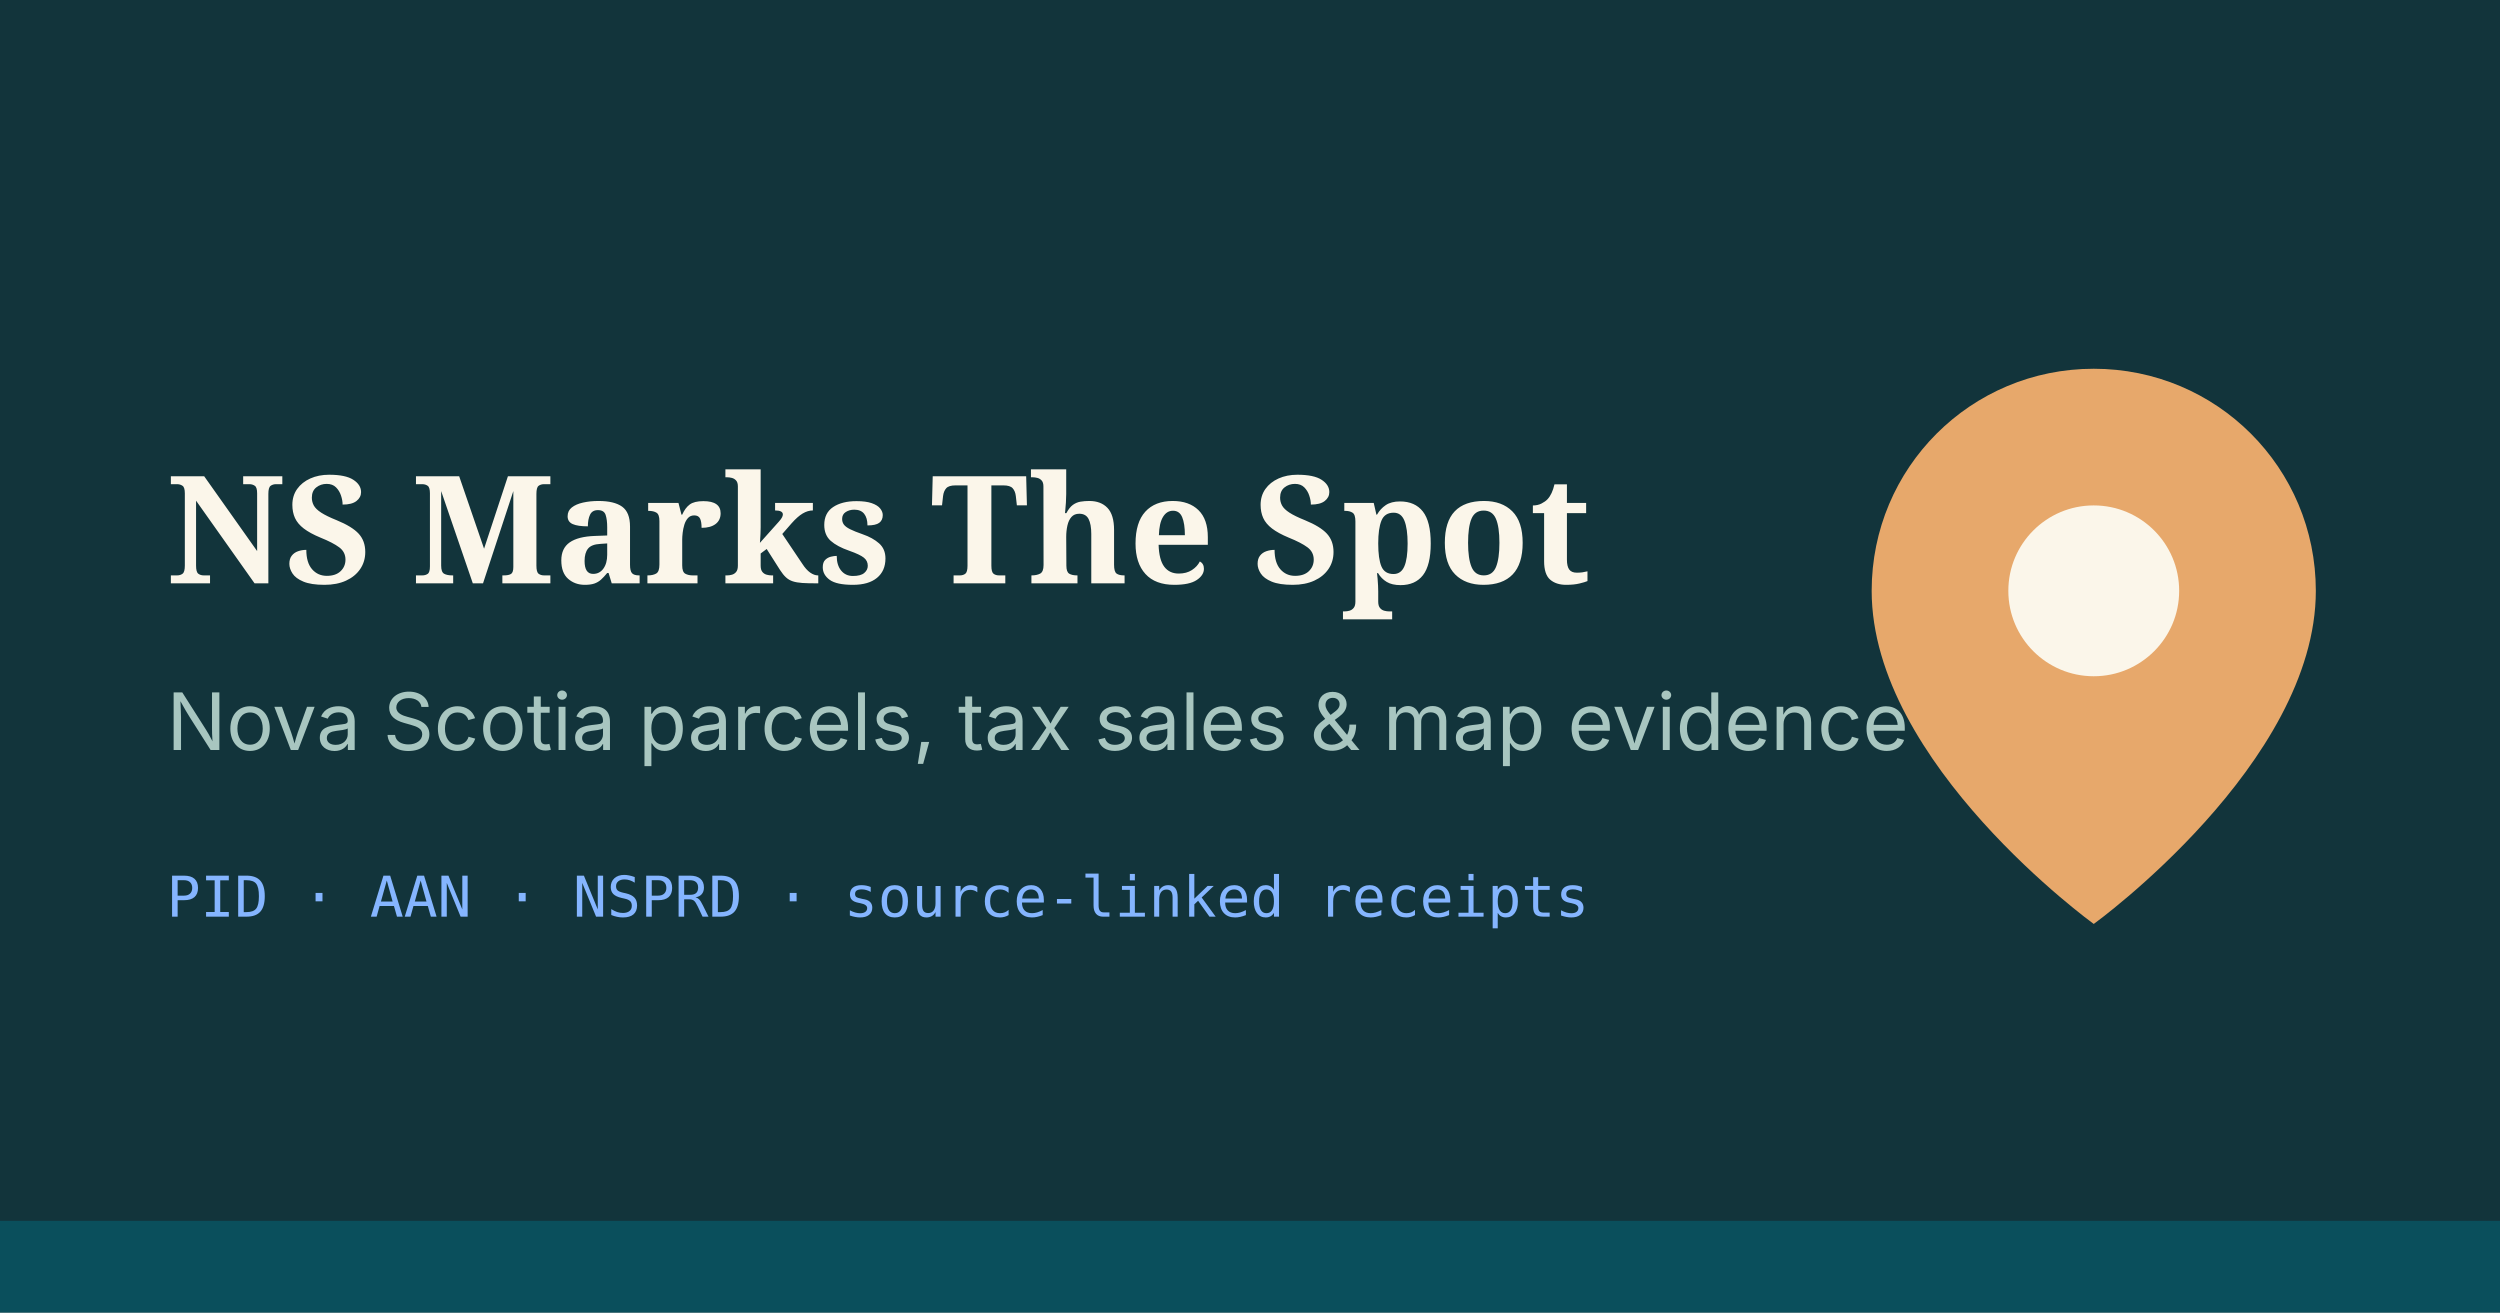
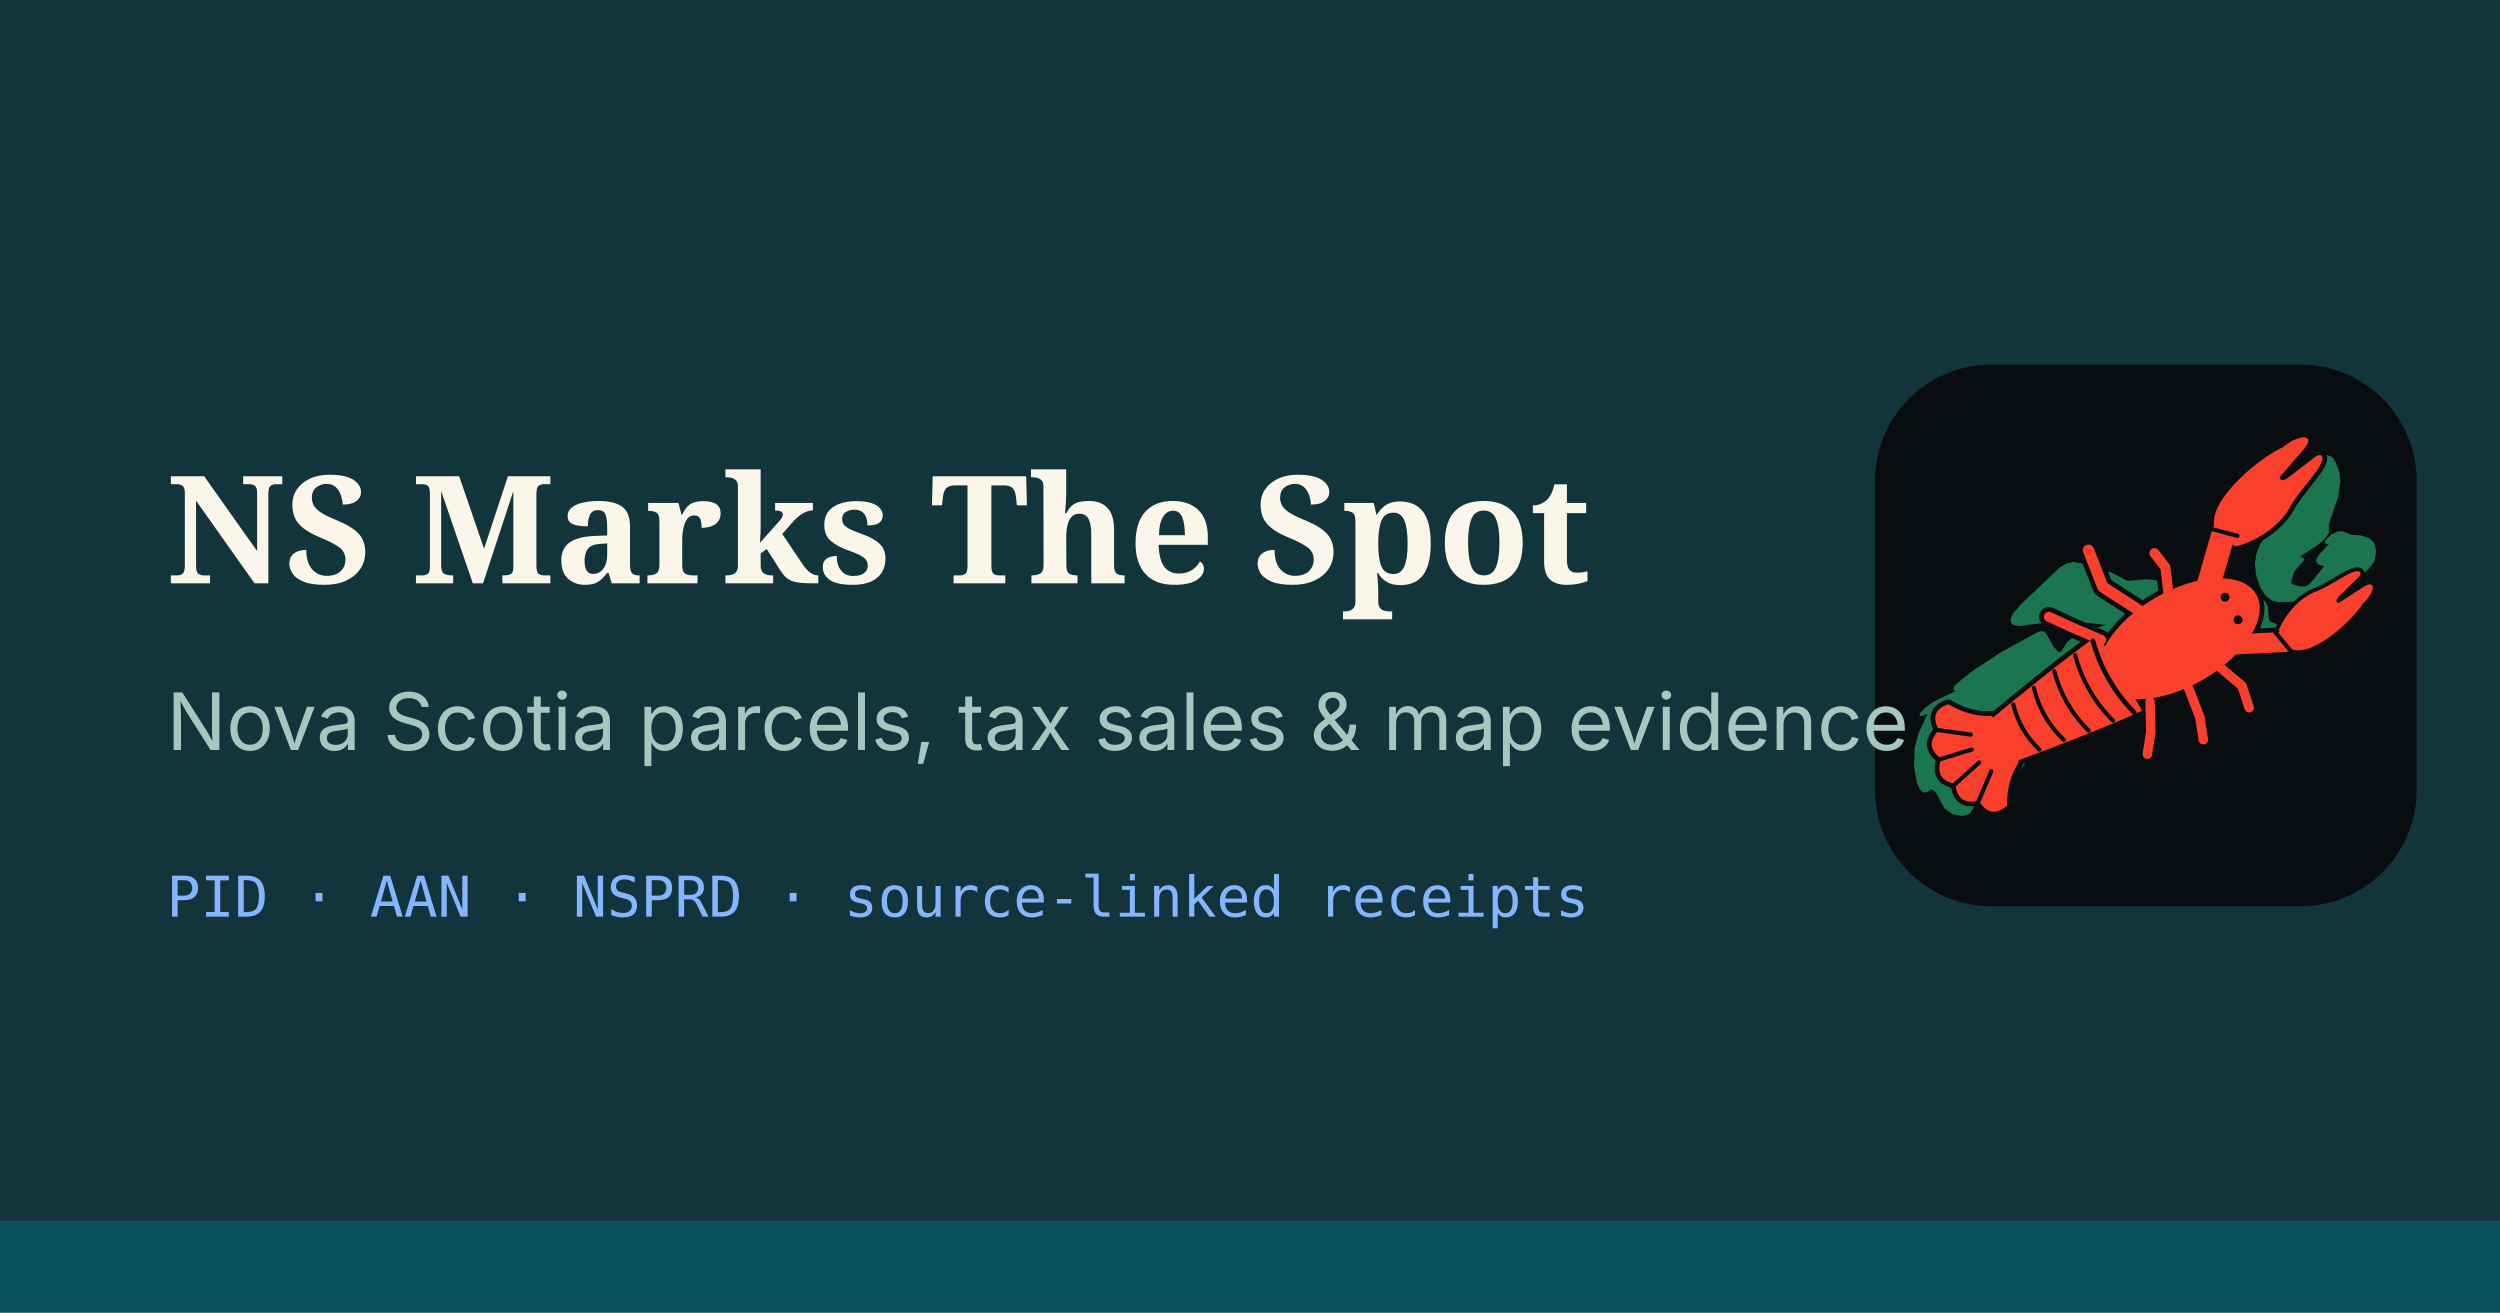
<svg xmlns="http://www.w3.org/2000/svg" width="1200" height="630" viewBox="0 0 1200 630">
+   <defs>
+     <path id="claw" d="M 0,-32 C 40,-52 85,-54 115,-42 C 135,-36 155,-34 175,-30       Q 210,-24 209,-14 Q 208,-8 190,-8 L 140,-4 Q 128,-2 132,6 L 196,14       Q 214,17 210,26 Q 200,38 170,40 C 130,52 60,54 20,38       Q -6,26 -8,10 Q -14,-2 -8,-14 Q -4,-26 0,-32 Z" />
+     <clipPath id="badge">
+       <rect width="1024" height="1024" rx="220" ry="220" />
+     </clipPath>
+   </defs>
  <rect width="1200" height="630" fill="#12343b" />
  <rect x="0" y="586" width="1200" height="44" fill="#0a4f5c" />
-   <g transform="translate(1005 300) scale(0.82)">
-     <path d="M0 -150c-72 0-130 58-130 130 0 101 130 195 130 195s130-94 130-195c0-72-58-130-130-130z" fill="#e7a86b" />
-     <circle cx="0" cy="-20" r="50" fill="#fbf6ea" />
+   <g transform="translate(900 175) scale(0.25391)" clip-path="url(#badge)">
+     <rect width="1024" height="1024" fill="#0A0D10" />
+     <path d="M 374.7,376.2 L 388.8,378.4 L 419.9,390.7 L 445.6,395.7 L 476.2,412.0 L 513.3,408.8 L 537.4,411.5 L 546.9,416.4 L 550.5,421.2 L 553.1,430.2 L 560.3,433.1 L 590.3,431.5 L 603.0,426.6 L 637.0,407.8 L 648.1,404.7 L 656.2,405.6 L 687.7,428.9 L 719.4,438.5 L 729.6,444.3 L 736.0,451.0 L 740.0,458.9 L 741.3,481.0 L 743.2,485.9 L 749.7,490.3 L 775.2,500.2 L 779.2,503.6 L 779.6,507.1 L 772.8,512.4 L 701.1,535.0 L 641.9,563.4 L 545.1,605.8 L 523.0,612.1 L 497.3,614.5 L 465.9,627.7 L 437.8,630.5 L 434.4,634.9 L 429.8,654.5 L 422.3,661.6 L 413.6,662.4 L 404.7,659.7 L 395.2,652.5 L 383.3,638.6 L 376.5,638.5 L 363.5,648.9 L 345.2,654.9 L 338.6,659.4 L 334.4,669.8 L 334.8,687.4 L 332.8,695.3 L 314.7,711.9 L 291.0,740.0 L 259.0,780.3 L 229.6,806.7 L 220.1,810.1 L 204.5,809.7 L 195.9,814.3 L 177.4,846.5 L 165.3,850.4 L 147.6,847.1 L 133.3,836.7 L 119.6,810.6 L 112.8,802.2 L 105.5,799.5 L 97.0,805.7 L 92.6,805.9 L 87.2,801.2 L 82.3,790.6 L 76.8,760.1 L 77.9,724.5 L 85.3,698.2 L 103.4,658.5 L 100.4,656.7 L 87.2,661.4 L 95.9,651.8 L 111.4,640.3 L 156.4,618.5 L 157.7,615.9 L 151.2,613.1 L 153.1,608.1 L 185.7,581.8 L 240.4,545.9 L 309.3,508.2 L 315.6,506.7 L 320.5,509.2 L 335.4,535.5 L 344.5,545.0 L 350.3,547.4 L 354.1,544.5 L 365.7,526.3 L 379.5,515.0 L 397.7,506.9 L 441.1,494.3 L 441.2,491.4 L 434.6,489.0 L 404.0,485.6 L 329.8,484.1 L 272.3,491.2 L 264.1,489.8 L 260.0,486.7 L 259.4,481.3 L 263.1,472.6 L 279.2,454.3 L 350.7,386.2 L 362.9,378.9 Z M 854.0,174.1 L 861.9,176.7 L 868.1,185.8 L 874.7,203.3 L 876.8,220.7 L 872.7,249.2 L 854.9,301.9 L 855.1,317.4 L 848.3,327.1 L 836.0,338.1 L 791.0,367.4 L 805.4,366.4 L 808.3,368.6 L 790.3,388.7 L 783.3,410.7 L 784.5,414.7 L 788.1,418.0 L 806.6,422.9 L 816.5,421.7 L 826.0,414.8 L 851.7,382.6 L 851.5,378.6 L 839.2,375.1 L 836.6,370.2 L 842.8,359.9 L 866.8,334.4 L 865.9,332.8 L 857.7,335.9 L 854.0,336.1 L 854.3,333.5 L 864.5,323.6 L 875.0,318.5 L 883.5,318.1 L 899.3,324.7 L 918.9,326.1 L 932.8,330.7 L 940.9,338.5 L 944.4,352.5 L 941.5,370.6 L 930.8,384.6 L 888.2,421.0 L 873.2,430.1 L 856.4,436.9 L 832.2,442.1 L 772.4,446.2 L 761.7,446.0 L 751.6,443.3 L 740.9,435.3 L 730.9,419.9 L 724.0,400.2 L 721.3,378.8 L 723.1,360.8 L 730.4,341.4 L 766.8,284.9 L 797.5,228.1 L 812.2,207.5 L 830.0,187.8 L 843.8,177.0 Z" fill="#1B7550" stroke="#1B7550" stroke-width="6" stroke-linejoin="round" />
+     <g transform="translate(546 535) rotate(-30) scale(1.12)">
+       <g fill="#0A0D10" stroke="#0A0D10" stroke-width="16" stroke-linejoin="round">
+         <g fill="none" stroke="#0A0D10" stroke-linecap="round" stroke-linejoin="round">
+           <path d="M 52,-74 L 70,-116 L 66,-146" stroke-width="33" />
+           <path d="M -5,-76 L -38,-140 L -28,-206" stroke-width="35" />
+           <path d="M -85,-64 L -118,-108 L -142,-142" stroke-width="33" />
+           <path d="M 64,72 L 82,122 L 74,160" stroke-width="32" />
+           <path d="M 2,80 L -6,132 L -20,168" stroke-width="32" />
+           <path d="M -66,68 L -90,112 L -114,142" stroke-width="32" />
+           <path d="M 108,-44 L 185,-118" stroke-width="56" />
+           <path d="M 100,52 L 182,94" stroke-width="50" />
+         </g>
+         <use href="#claw" transform="translate(185,-118) rotate(-12) scale(1,-1)" />
+         <use href="#claw" transform="translate(188,96) rotate(-10) scale(0.8,0.8)" />
+         <g transform="translate(-310,0)">
+           <path d="M -52.6,98.9 Q -89.7,104.9 -89.4,67.4 Q -125.6,57.3 -109.6,23.3                  Q -138,-1.2 -109.1,-25.2 Q -124.5,-59.6 -88.3,-69 Q -87.8,-106.4 -52.6,-98.9                  Q -32,-62 0,-46 Q 24,0 0,46 Q -32,62 -52.6,98.9 Z" />
+         </g>
+         <path d="M -85,-74 C -165,-66 -250,-52 -308,-42 Q -324,0 -308,42 C -250,52 -165,66 -85,74 Z" />
+         <ellipse cx="30" cy="0" rx="150" ry="80" />
+       </g>
+       <g fill="#F8402C">
+         <g fill="none" stroke="#F8402C" stroke-linecap="round" stroke-linejoin="round">
+           <path d="M 52,-74 L 70,-116 L 66,-146" stroke-width="17" />
+           <path d="M -5,-76 L -38,-140 L -28,-206" stroke-width="19" />
+           <path d="M -85,-64 L -118,-108 L -142,-142" stroke-width="17" />
+           <path d="M 64,72 L 82,122 L 74,160" stroke-width="16" />
+           <path d="M 2,80 L -6,132 L -20,168" stroke-width="16" />
+           <path d="M -66,68 L -90,112 L -114,142" stroke-width="16" />
+           <path d="M 108,-44 L 185,-118" stroke-width="40" />
+           <path d="M 100,52 L 182,94" stroke-width="34" />
+         </g>
+         <use href="#claw" transform="translate(185,-118) rotate(-12) scale(1,-1)" />
+         <use href="#claw" transform="translate(188,96) rotate(-10) scale(0.8,0.8)" />
+         <g transform="translate(-310,0)">
+           <path d="M -52.6,98.9 Q -89.7,104.9 -89.4,67.4 Q -125.6,57.3 -109.6,23.3                  Q -138,-1.2 -109.1,-25.2 Q -124.5,-59.6 -88.3,-69 Q -87.8,-106.4 -52.6,-98.9                  Q -32,-62 0,-46 Q 24,0 0,46 Q -32,62 -52.6,98.9 Z" />
+         </g>
+         <path d="M -85,-74 C -165,-66 -250,-52 -308,-42 Q -324,0 -308,42 C -250,52 -165,66 -85,74 Z" />
+         <ellipse cx="30" cy="0" rx="150" ry="80" />
+       </g>
+       <g fill="none" stroke="#0A0D10" stroke-linecap="round">
+         <path d="M -98,-70 Q -116,0 -98,70" stroke-width="8" />
+         <path d="M -136,-64 Q -153,0 -136,64" stroke-width="7" />
+         <path d="M -180,-58 Q -196,0 -180,58" stroke-width="7" />
+         <path d="M -224,-51 Q -239,0 -224,51" stroke-width="7" />
+         <path d="M -268,-44 Q -281,0 -268,44" stroke-width="7" />
+         <path d="M 168,-135 L 202,-101" stroke-width="7" />
+         <path d="M 176,72 L 184,120" stroke-width="7" />
+         <g transform="translate(-310,0)">
+           <path d="M -94.2,71.0 L -46.3,34.9" stroke-width="7" />
+           <path d="M -115.4,24.5 L -56.7,12.1" stroke-width="7" />
+           <path d="M -115.0,-26.5 L -56.5,-13.0" stroke-width="7" />
+           <path d="M -93.0,-72.7 L -45.7,-35.7" stroke-width="7" />
+         </g>
+       </g>
+       <circle cx="132" cy="-22" r="7.5" fill="#0A0D10" />
+       <circle cx="132" cy="22" r="7.5" fill="#0A0D10" />
+     </g>
  </g>
  <text x="80" y="280" font-family="Fraunces, Georgia, serif" font-size="72" font-weight="700" fill="#fbf6ea">NS Marks The Spot</text>
  <text x="80" y="360" font-family="Inter, Helvetica, Arial, sans-serif" font-size="38" fill="#a8c6c0">Nova Scotia parcels, tax sales &amp; map evidence</text>
  <text x="80" y="440" font-family="IBM Plex Mono, Menlo, monospace" font-size="27" fill="#85b5ff">PID · AAN · NSPRD · source-linked receipts</text>
</svg>
